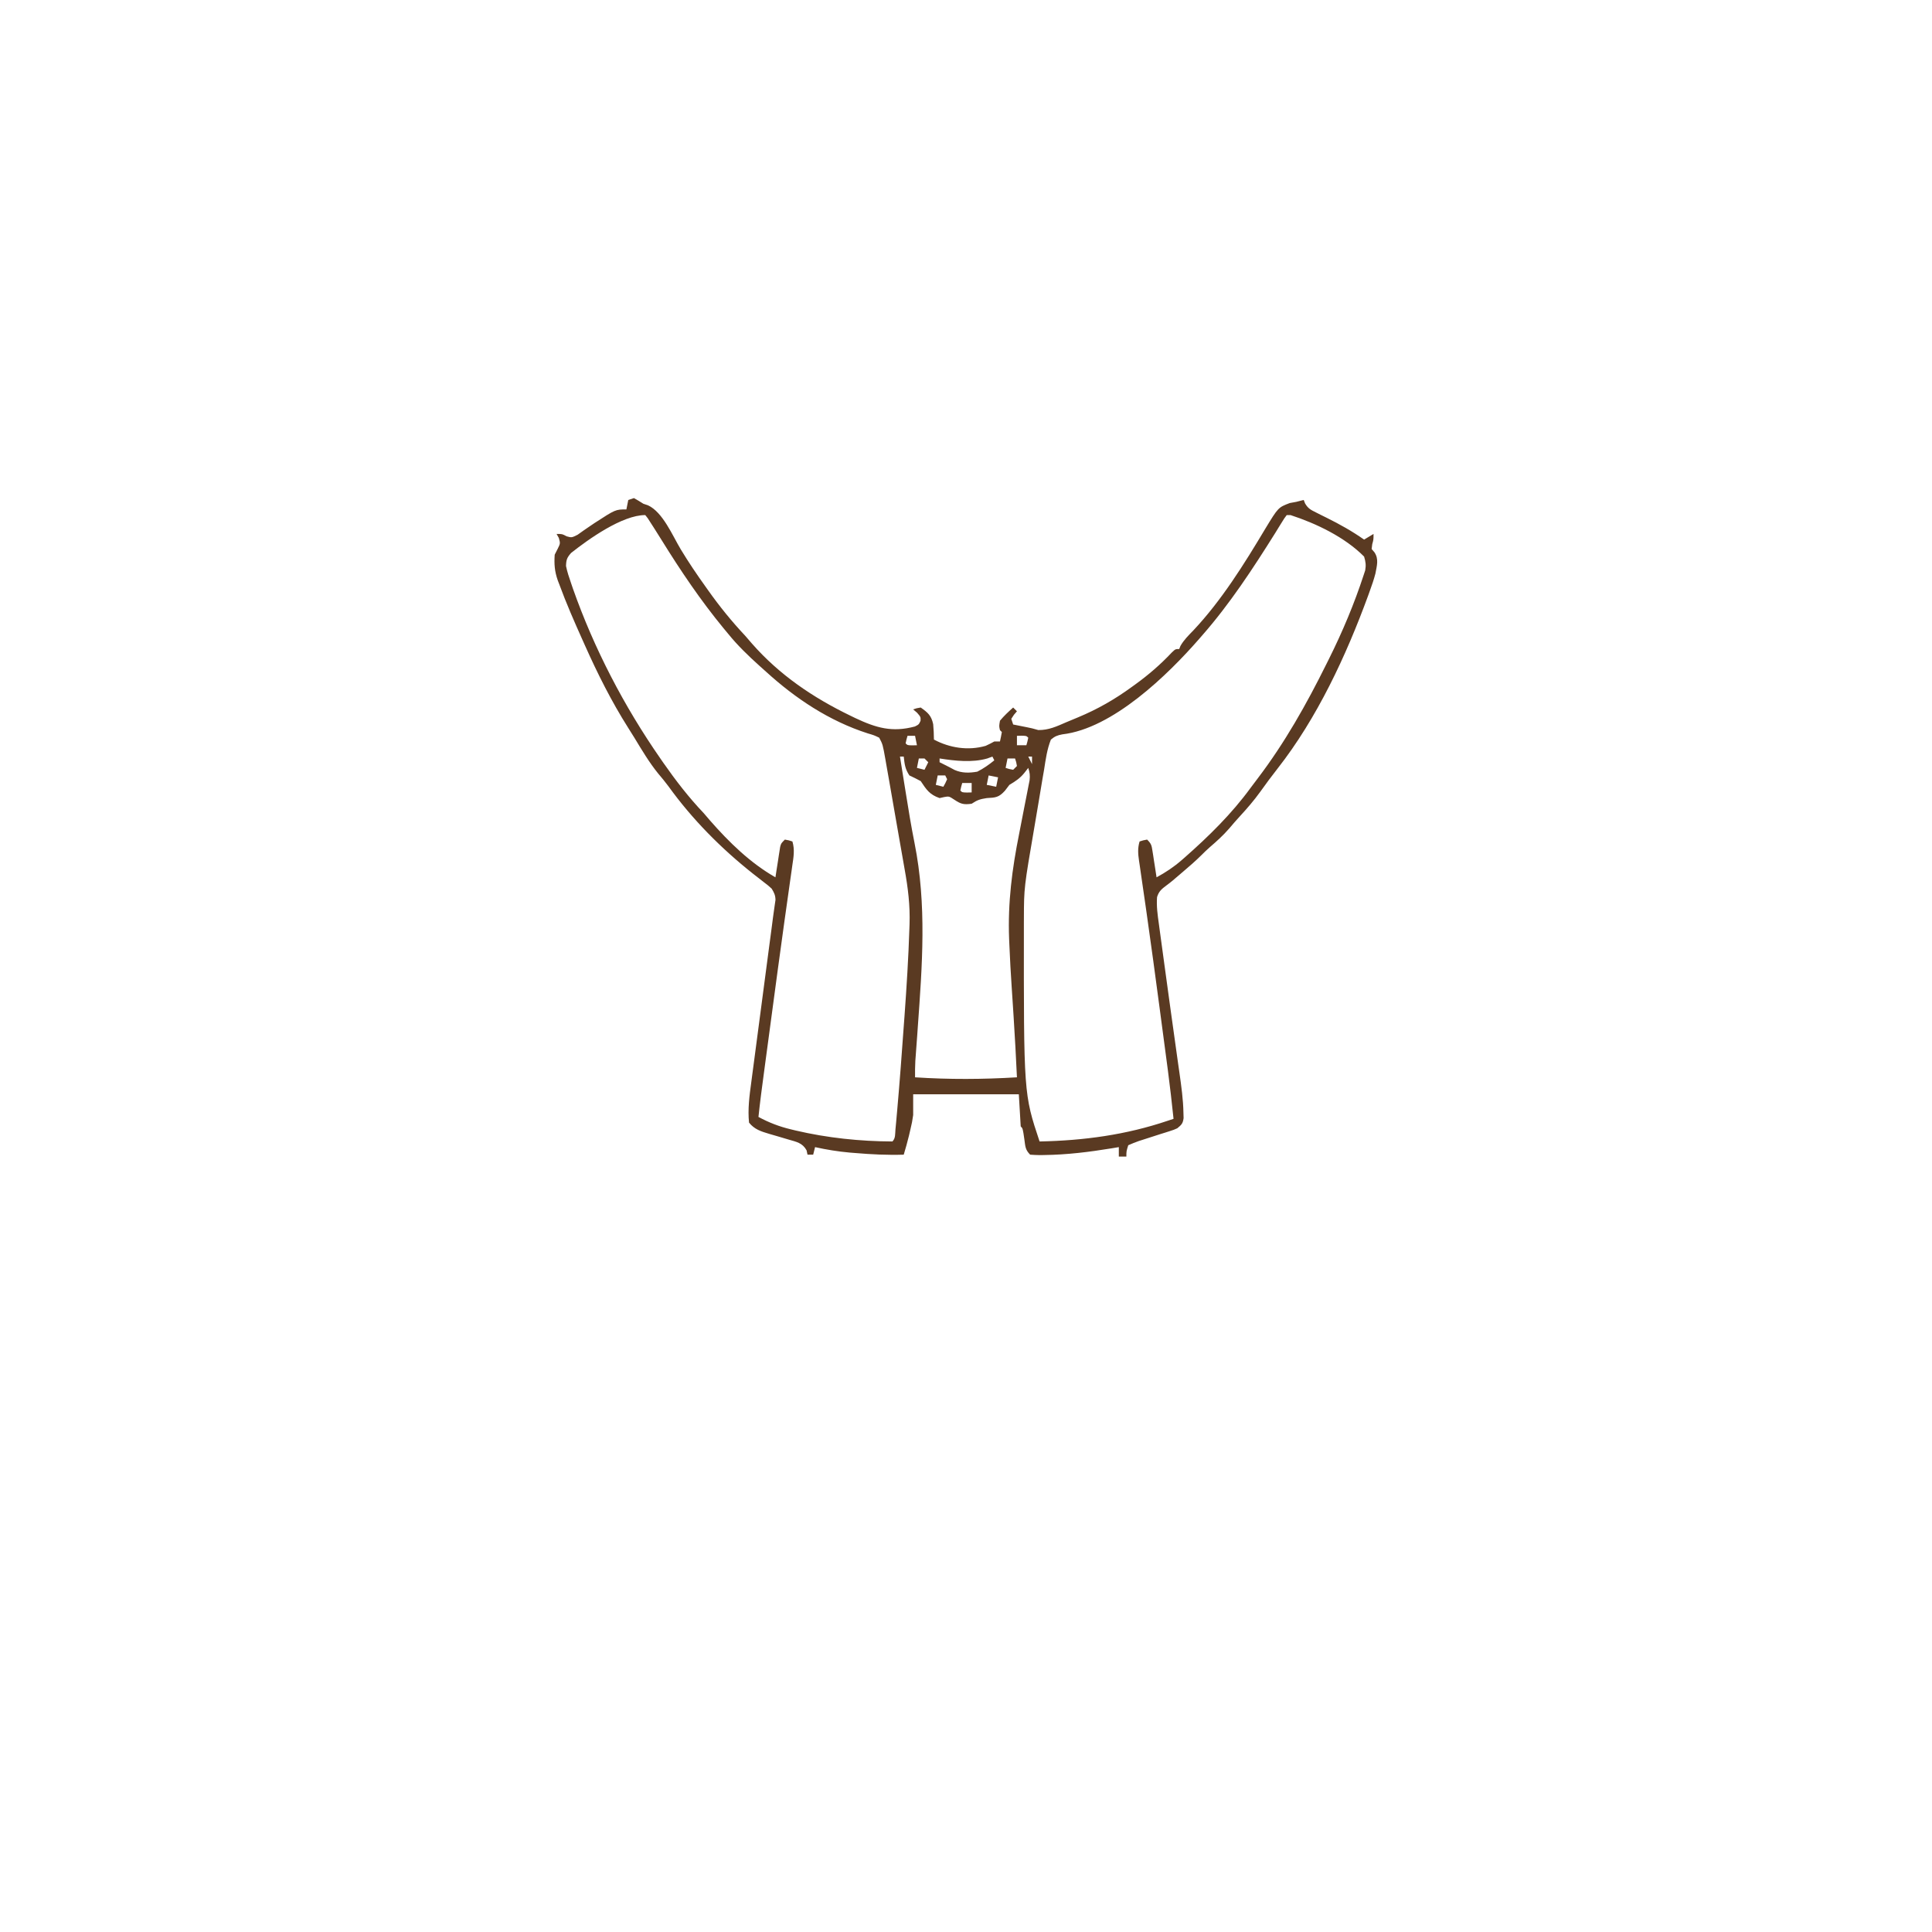
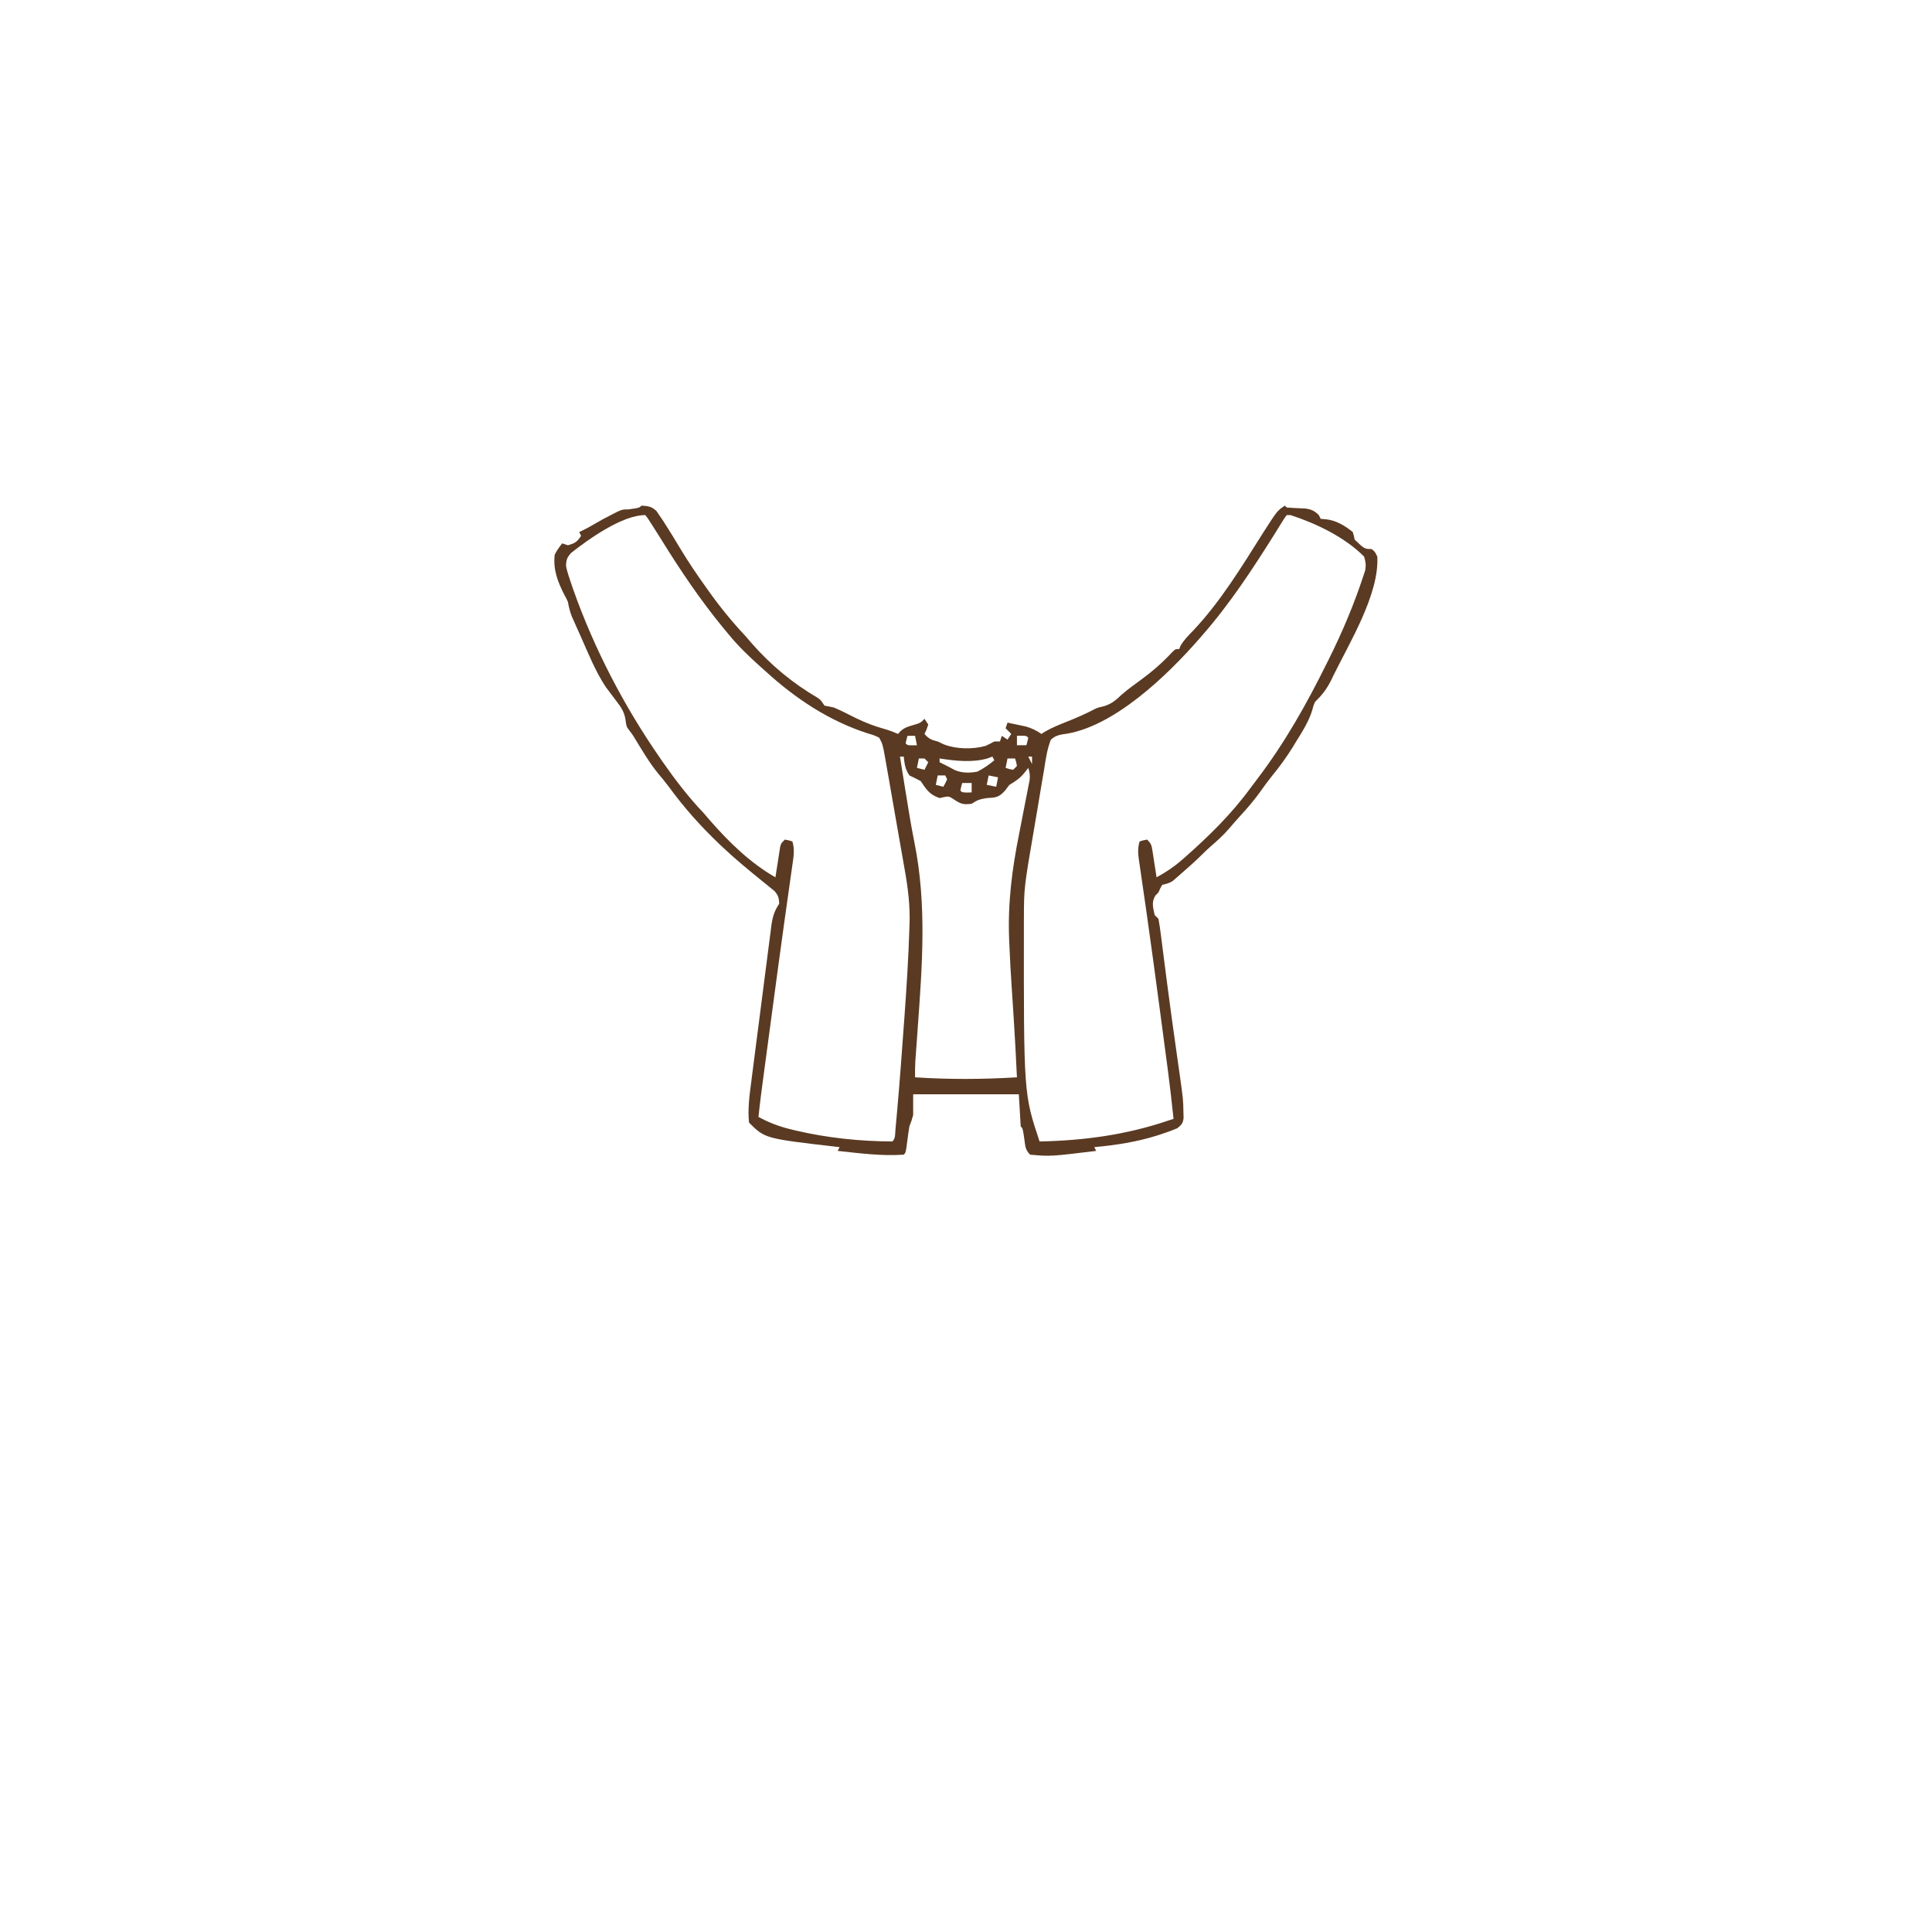
<svg xmlns="http://www.w3.org/2000/svg" viewBox="0 0 1024 1024" width="1024" height="1024">
-   <path fill="#5A3A22" d="M 336 264 C 337.7 264.94 339.37 265.95 341 267 C 341.8 267.27 342.61 267.54 343.44 267.82 C 351.34 271.45 356.48 283.98 360.86 291.24 C 364.97 298.03 369.37 304.55 374 311 C 374.21 311.3 374.21 311.3 375.3 312.83 C 381.39 321.43 387.78 329.31 395 337 C 396.19 338.37 397.38 339.74 398.56 341.12 C 413.12 357.7 430.9 369.75 450.69 379.31 C 451.55 379.73 452.42 380.15 453.32 380.59 C 464.43 385.83 472.9 388.28 484.93 385.05 C 487 384 487 384 487.91 382.03 C 488 380 488 380 486.06 377.75 C 485.38 377.17 484.7 376.6 484 376 C 485.8 375.36 485.8 375.36 488 375 C 491.79 377.68 493.63 379.26 494.61 383.85 C 494.85 386.58 494.99 389.26 495 392 C 503.44 396.45 513.09 397.96 522.41 395.32 C 523.98 394.62 525.5 393.82 527 393 C 527.99 393 528.98 393 530 393 C 530.38 391.34 530.71 389.68 531 388 C 530.67 387.67 530.34 387.34 530 387 C 529.5 384.88 529.5 384.88 530 382 C 532.13 379.43 534.51 377.21 537 375 C 537.66 375.66 538.32 376.32 539 377 C 538.48 377.6 537.97 378.2 537.44 378.81 C 536.96 379.53 536.49 380.26 536 381 C 536.33 381.99 536.66 382.98 537 384 C 539.45 384.51 541.9 385 544.36 385.47 C 547 386 547 386 550.31 386.94 C 555.78 387.03 560.09 385 565.05 382.84 C 567.13 381.94 569.22 381.09 571.32 380.23 C 581.73 375.9 590.9 370.65 600 364 C 600.58 363.58 601.15 363.17 601.75 362.74 C 608.79 357.64 615.11 352.18 621.07 345.84 C 623 344 623 344 625 344 C 625.22 343.46 625.44 342.92 625.66 342.36 C 627.46 339.19 629.92 336.79 632.44 334.19 C 647.47 318.23 659.42 298.99 670.63 280.24 C 677.49 268.95 677.49 268.95 683.62 266.62 C 684.74 266.42 685.85 266.21 687 266 C 687.8 265.79 688.61 265.59 689.44 265.38 C 689.7 265.31 689.7 265.31 691 265 C 691.24 265.61 691.48 266.21 691.72 266.84 C 693.31 269.52 694.69 270.21 697.47 271.59 C 698.37 272.04 699.27 272.5 700.2 272.97 C 701.15 273.43 702.09 273.9 703.06 274.38 C 710.04 277.85 716.62 281.51 723 286 C 724.65 285.01 726.3 284.02 728 283 C 728 286 728 286 727.31 288.44 C 727.21 289.28 727.11 290.13 727 291 C 727.5 291.58 727.99 292.15 728.5 292.75 C 730.9 296.36 729.75 299.88 729 304 C 728.19 307.11 727.16 310.11 726.06 313.12 C 725.91 313.55 725.91 313.55 725.13 315.72 C 713.48 347.55 698.13 380.58 677.12 407.38 C 673.97 411.42 670.9 415.5 667.94 419.69 C 664.62 424.29 661 428.49 657.15 432.66 C 655.21 434.77 653.35 436.93 651.5 439.12 C 648.34 442.76 644.86 445.91 641.21 449.04 C 639.64 450.43 638.13 451.88 636.66 453.36 C 633.59 456.41 630.36 459.2 627.06 462 C 626.47 462.51 625.87 463.02 625.26 463.54 C 624.67 464.04 624.08 464.54 623.47 465.06 C 622.9 465.56 622.32 466.06 621.72 466.57 C 620.6 467.5 619.44 468.41 618.26 469.28 C 615.74 471.16 614.17 472.43 613.26 475.49 C 612.9 480.34 613.55 484.87 614.22 489.67 C 614.29 490.19 614.29 490.19 614.65 492.86 C 615.11 496.3 615.59 499.74 616.06 503.19 C 616.38 505.57 616.71 507.95 617.03 510.33 C 618.01 517.56 619 524.78 620 532 C 620.15 533.1 620.3 534.2 620.46 535.34 C 621.68 544.09 622.89 552.85 624.13 561.61 C 624.25 562.45 624.37 563.29 624.49 564.16 C 624.71 565.7 624.93 567.24 625.15 568.78 C 626.14 575.78 627.13 582.8 627.25 589.88 C 627.28 590.78 627.3 591.68 627.33 592.62 C 626.93 595.54 626.23 596.14 624 598 C 622.13 598.84 622.13 598.84 620.05 599.5 C 619.28 599.75 618.52 600 617.73 600.25 C 616.93 600.5 616.13 600.75 615.31 601 C 612.2 601.99 609.1 602.99 606 604 C 605.23 604.25 604.46 604.49 603.67 604.74 C 601.74 605.4 599.87 606.19 598 607 C 597 610.19 597 610.19 597 613 C 595.68 613 594.36 613 593 613 C 593 611.35 593 609.7 593 608 C 591.77 608.2 590.54 608.41 589.27 608.62 C 577.28 610.59 565.53 612.04 553.38 612.19 C 552.67 612.2 551.97 612.21 551.25 612.23 C 549.5 612.23 547.75 612.12 546 612 C 543.38 609.38 543.45 607.57 542.94 603.94 C 542.1 598.1 542.1 598.1 541 597 C 540.67 591.39 540.34 585.78 540 580 C 521.52 580 503.04 580 484 580 C 484 583.63 484 587.26 484 591 C 483.41 594.89 483.41 594.89 482.62 598.25 C 482.35 599.42 482.08 600.6 481.8 601.8 C 480.94 605.23 480.04 608.62 479 612 C 470.36 612.27 461.86 611.86 453.25 611.12 C 452.29 611.05 451.34 610.97 450.35 610.89 C 444.13 610.33 438.1 609.35 432 608 C 431.67 609.32 431.34 610.64 431 612 C 430.01 612 429.02 612 428 612 C 427.84 611.24 427.67 610.47 427.5 609.69 C 425.29 605.72 422.14 605.22 418 604 C 415.99 603.41 413.97 602.81 411.96 602.21 C 410.55 601.78 409.14 601.37 407.72 600.98 C 403.35 599.68 399.87 598.61 397 595 C 396.27 587.92 397.22 580.73 398.18 573.71 C 398.3 572.75 398.43 571.79 398.56 570.8 C 398.97 567.65 399.39 564.51 399.81 561.37 C 400.1 559.16 400.39 556.96 400.68 554.75 C 401.43 548.97 402.2 543.19 402.97 537.41 C 403.9 530.4 404.82 523.38 405.74 516.36 C 406.46 510.9 407.18 505.44 407.9 499.98 C 408.04 498.98 408.17 497.97 408.31 496.93 C 408.56 495.07 408.8 493.21 409.05 491.34 C 409.27 489.69 409.48 488.04 409.69 486.38 C 409.9 484.76 410.13 483.14 410.37 481.52 C 410.48 480.73 410.59 479.94 410.71 479.12 C 410.81 478.42 410.92 477.73 411.02 477.01 C 410.99 474.51 410.3 473.11 409 471 C 407.07 469.25 407.07 469.25 404.69 467.44 C 403.78 466.73 402.88 466.02 401.94 465.29 C 400.97 464.54 400 463.78 399 463 C 382.08 449.56 366.93 434.28 354.29 416.75 C 352.56 414.4 350.69 412.17 348.81 409.94 C 344.01 404 340.15 397.46 336.19 390.94 C 335.12 389.2 334.03 387.47 332.94 385.75 C 324.12 371.82 316.71 357.04 310 342 C 309.61 341.14 309.23 340.28 308.83 339.39 C 304.42 329.55 300.08 319.69 296.38 309.56 C 296.13 308.91 295.88 308.25 295.62 307.58 C 293.95 302.83 293.67 298.96 294 294 C 294.54 292.95 295.07 291.9 295.62 290.81 C 297 288 297 288 296.19 285.12 C 295.8 284.42 295.4 283.72 295 283 C 298 283 298 283 300.28 284.25 C 303 285 303 285 306.13 283.44 C 307.28 282.64 308.43 281.83 309.56 281 C 310.8 280.15 312.03 279.31 313.27 278.47 C 313.89 278.05 314.51 277.63 315.15 277.2 C 326.25 270 326.25 270 332 270 C 332.33 268.35 332.66 266.7 333 265 C 333.99 264.67 334.98 264.34 336 264ZM 682 273 C 680.76 274.62 680.76 274.62 679.34 276.93 C 679.07 277.37 679.07 277.37 677.71 279.55 C 677.13 280.5 676.54 281.46 675.94 282.44 C 664.02 301.45 651.83 320.11 637 337 C 636.52 337.55 636.04 338.11 635.54 338.68 C 618.93 357.72 589.73 386.16 563.08 389.22 C 560.44 389.72 559.07 390.25 557 392 C 554.97 397.09 554.25 402.41 553.41 407.8 C 553.14 409.39 552.86 410.98 552.58 412.58 C 551.85 416.77 551.16 420.97 550.48 425.17 C 549.79 429.43 549.05 433.68 548.32 437.94 C 542.74 470.48 542.74 470.48 542.69 486.62 C 542.68 487.42 542.68 488.21 542.68 489.03 C 542.6 579.81 542.6 579.81 551 605 C 574.42 604.53 596.77 601.52 619 594 C 619.99 593.67 620.98 593.34 622 593 C 620.27 575.95 617.92 558.97 615.64 541.98 C 615.31 539.48 614.98 536.99 614.65 534.5 C 612.41 517.69 610.15 500.88 607.75 484.1 C 607.58 482.92 607.41 481.74 607.24 480.52 C 606.47 475.12 605.69 469.72 604.89 464.32 C 604.62 462.45 604.35 460.57 604.08 458.69 C 603.96 457.86 603.83 457.02 603.7 456.16 C 603.17 452.46 602.94 449.58 604 446 C 605.88 445.38 605.88 445.38 608 445 C 610.27 447.27 610.37 448.05 610.85 451.13 C 610.98 451.94 611.11 452.74 611.24 453.57 C 611.37 454.42 611.49 455.26 611.62 456.12 C 611.69 456.55 611.69 456.55 612.03 458.7 C 612.36 460.8 612.68 462.9 613 465 C 617.83 462.38 622.1 459.55 626.25 455.94 C 626.83 455.43 627.42 454.92 628.02 454.4 C 640.68 443.24 652.8 431.34 662.77 417.68 C 664.03 415.96 665.32 414.27 666.61 412.58 C 680.99 393.65 692.46 373.25 703 352 C 703.44 351.12 703.88 350.23 704.34 349.32 C 711.53 334.9 717.82 319.96 722.82 304.63 C 723.07 303.86 723.33 303.09 723.59 302.29 C 724.08 299.53 723.82 297.67 723 295 C 712.75 284.69 697.71 277.47 684 273 C 683.34 273 682.68 273 682 273ZM 302.69 293.08 C 300.51 295.56 300.1 296.68 300 300 C 300.64 303.13 301.64 306.11 302.69 309.12 C 303 310.04 303.31 310.95 303.63 311.88 C 314.82 343.68 330.77 374.34 350 402 C 350.51 402.73 351.02 403.47 351.54 404.23 C 358.18 413.73 365 422.59 373 431 C 374.13 432.31 375.26 433.62 376.38 434.94 C 386.4 446.39 397.69 457.41 411 465 C 411.19 463.72 411.39 462.45 411.59 461.13 C 411.85 459.46 412.11 457.79 412.38 456.12 C 412.5 455.28 412.63 454.44 412.76 453.57 C 412.89 452.77 413.02 451.96 413.15 451.13 C 413.26 450.39 413.38 449.65 413.5 448.88 C 414 447 414 447 416 445 C 418.13 445.38 418.13 445.38 420 446 C 421.3 450.37 420.61 454.23 419.95 458.66 C 419.83 459.57 419.7 460.47 419.57 461.4 C 419.29 463.41 419 465.41 418.71 467.42 C 417.9 473.07 417.11 478.72 416.32 484.38 C 416.14 485.64 415.97 486.9 415.78 488.19 C 413.41 505.14 411.14 522.1 408.87 539.05 C 408.25 543.68 407.63 548.3 407.01 552.92 C 406.54 556.44 406.07 559.96 405.59 563.47 C 405.37 565.12 405.15 566.77 404.93 568.42 C 403.87 576.27 402.82 584.12 402 592 C 407.63 595.02 412.92 597.07 419.12 598.56 C 419.99 598.77 420.85 598.98 421.74 599.2 C 438.5 603.12 455.79 604.93 473 605 C 474.71 603.29 474.4 601 474.61 598.65 C 474.72 597.45 474.84 596.26 474.95 595.02 C 475.07 593.66 475.19 592.3 475.31 590.94 C 475.37 590.24 475.44 589.55 475.5 588.83 C 476.88 573.36 478.01 557.87 479.12 542.38 C 479.21 541.19 479.3 540.01 479.39 538.79 C 480.52 523.2 481.5 507.62 482 492 C 482.01 491.64 482.01 491.64 482.08 489.82 C 482.41 479.91 481.25 470.58 479.5 460.88 C 479.23 459.35 478.97 457.82 478.7 456.3 C 478.13 453 477.55 449.7 476.96 446.4 C 476.1 441.58 475.26 436.76 474.43 431.94 C 473.72 427.82 473 423.71 472.28 419.59 C 471.93 417.58 471.58 415.57 471.23 413.55 C 470.74 410.72 470.24 407.9 469.73 405.07 C 469.59 404.22 469.44 403.38 469.29 402.51 C 467.87 394.55 467.87 394.55 466 391 C 463.3 389.7 463.3 389.7 459.88 388.69 C 439.54 382.15 421.68 370.29 406 356 C 404.83 354.95 403.66 353.9 402.48 352.85 C 396.6 347.55 390.99 342.16 386 336 C 385.14 334.96 384.27 333.92 383.41 332.88 C 371.32 318.19 360.73 302.48 350.72 286.33 C 349.81 284.89 348.91 283.44 348 282 C 347.47 281.16 346.94 280.32 346.39 279.45 C 345.86 278.63 345.33 277.8 344.78 276.95 C 344.3 276.19 343.81 275.44 343.31 274.66 C 342.88 274.11 342.45 273.56 342 273 C 329.75 273 311.87 285.82 302.69 293.08ZM 481 390 C 480.44 391.94 480.44 391.94 480 394 C 481 395 481 395 483.56 395.06 C 484.37 395.04 485.17 395.02 486 395 C 485.67 393.35 485.34 391.7 485 390 C 483.68 390 482.36 390 481 390ZM 539 390 C 539 391.65 539 393.3 539 395 C 540.65 395 542.3 395 544 395 C 544.56 393.06 544.56 393.06 545 391 C 544 390 544 390 541.44 389.94 C 540.63 389.96 539.83 389.98 539 390ZM 477 401 C 477.74 405.62 478.48 410.25 479.22 414.87 C 479.49 416.54 479.76 418.22 480.03 419.9 C 481.46 428.92 482.94 437.91 484.73 446.87 C 491.27 479.68 488.8 511.67 486.42 544.81 C 486.33 546.1 486.24 547.38 486.15 548.71 C 485.97 551.14 485.79 553.58 485.61 556.02 C 485.53 557.11 485.45 558.21 485.37 559.33 C 485.3 560.29 485.23 561.24 485.15 562.22 C 484.99 565.15 484.97 568.07 485 571 C 503.12 572.19 520.88 572.09 539 571 C 538.5 560.37 537.94 549.75 537.25 539.13 C 537.11 537.05 536.98 534.97 536.85 532.88 C 536.64 529.74 536.44 526.6 536.23 523.45 C 535.72 515.97 535.31 508.49 535 501 C 534.98 500.43 534.98 500.43 534.85 497.57 C 534.12 478.42 536.41 460.63 540.16 441.96 C 541.11 437.18 542.03 432.39 542.95 427.59 C 543.43 425.06 543.93 422.53 544.44 420.01 C 544.55 419.45 544.55 419.45 545.1 416.59 C 545.3 415.61 545.5 414.62 545.7 413.6 C 545.99 411.05 545.81 409.41 545 407 C 544.28 407.93 543.56 408.86 542.81 409.81 C 540.48 412.63 538.14 414.12 535 416 C 534.22 417.03 533.43 418.06 532.62 419.12 C 529.38 422.68 527.7 422.75 523 423 C 519.48 423.56 518.04 423.97 515 426 C 510.93 426.54 509.39 426.26 505.94 423.94 C 503 422 503 422 500.5 422.44 C 499.68 422.62 498.85 422.81 498 423 C 492.69 421.16 491.03 418.55 488 414 C 486.03 412.94 484.03 411.93 482 411 C 479.7 407.56 479.46 405.06 479 401 C 478.34 401 477.68 401 477 401ZM 545 401 C 545.66 402.32 546.32 403.64 547 405 C 547 403.68 547 402.36 547 401 C 546.34 401 545.68 401 545 401ZM 487 402 C 486.67 403.65 486.34 405.3 486 407 C 487.32 407.33 488.64 407.66 490 408 C 490.66 406.68 491.32 405.36 492 404 C 491.34 403.34 490.68 402.68 490 402 C 489.01 402 488.02 402 487 402ZM 526 401 C 525.11 401.33 524.23 401.66 523.31 402 C 515.25 404.31 506.18 403.28 498 402 C 498 402.66 498 403.32 498 404 C 498.91 404.45 499.81 404.91 500.75 405.38 C 502.49 406.24 504.22 407.12 505.91 408.07 C 509.86 409.83 513.79 409.73 518 409 C 521.29 407.33 524.14 405.32 527 403 C 526.67 402.34 526.34 401.68 526 401ZM 534 402 C 533.67 403.65 533.34 405.3 533 407 C 534.88 407.62 534.88 407.62 537 408 C 537.66 407.34 538.32 406.68 539 406 C 538.62 403.88 538.62 403.88 538 402 C 536.68 402 535.36 402 534 402ZM 497 411 C 496.67 412.65 496.34 414.3 496 416 C 497.32 416.33 498.64 416.66 500 417 C 501.06 415.12 501.06 415.12 502 413 C 501.67 412.34 501.34 411.68 501 411 C 499.68 411 498.36 411 497 411ZM 524 411 C 523.67 412.65 523.34 414.3 523 416 C 523.83 416.16 523.83 416.16 528 417 C 528.33 415.35 528.66 413.7 529 412 C 527.35 411.67 525.7 411.34 524 411ZM 510 415 C 509.44 416.94 509.44 416.94 509 419 C 510 420 510 420 512.56 420.06 C 513.37 420.04 514.17 420.02 515 420 C 515 418.35 515 416.7 515 415 C 513.35 415 511.7 415 510 415Z" />
+   <path fill="#5A3A22" d="M 340 268 C 343.47 268.2 345.4 268.42 347.95 270.87 C 348.52 271.72 349.1 272.56 349.69 273.44 C 350.36 274.43 351.04 275.42 351.73 276.44 C 354.87 281.31 357.87 286.27 360.86 291.24 C 364.97 298.03 369.37 304.55 374 311 C 374.21 311.3 374.21 311.3 375.3 312.83 C 381.39 321.43 387.78 329.31 395 337 C 396.19 338.37 397.38 339.74 398.56 341.12 C 408.63 352.58 420.14 362.13 433.33 369.82 C 435 371 435 371 437 374 C 438.67 374.34 440.33 374.67 442 375 C 445.95 376.69 449.77 378.67 453.61 380.59 C 458.6 383.02 463.5 384.9 468.85 386.39 C 471.31 387.09 473.65 387.98 476 389 C 476.4 388.54 476.8 388.07 477.21 387.6 C 479.28 385.75 480.91 385.2 483.56 384.44 C 487.79 383.21 487.79 383.21 490 381 C 490.33 381.5 490.33 381.5 492 384 C 491.12 386.69 491.12 386.69 490 389 C 492.24 391.58 493.73 392.22 497 393 C 498.09 393.52 499.19 394.03 500.31 394.56 C 507 397.11 515.55 397.25 522.42 395.32 C 523.98 394.62 525.5 393.82 527 393 C 527.99 393 528.98 393 530 393 C 530.33 392.01 530.66 391.02 531 390 C 531.99 390.66 532.98 391.32 534 392 C 534.33 391.5 534.33 391.5 536 389 C 535.01 388.01 534.02 387.02 533 386 C 533.33 385.01 533.66 384.02 534 383 C 536.06 383.43 538.13 383.87 540.19 384.31 C 541.34 384.56 542.48 384.8 543.67 385.05 C 546.89 385.97 549.23 387.14 552 389 C 552.65 388.58 553.31 388.15 553.98 387.71 C 557.64 385.64 561.4 384.11 565.31 382.56 C 570.41 380.53 575.36 378.4 580.21 375.83 C 582 375 582 375 585.5 374.19 C 589.5 372.83 591.4 371.09 594.44 368.25 C 597.76 365.33 601.31 362.79 604.88 360.19 C 610.87 355.79 616.11 351.23 621.18 345.77 C 623 344 623 344 625 344 C 625.22 343.46 625.44 342.92 625.66 342.36 C 627.46 339.19 629.92 336.79 632.44 334.19 C 646.99 318.75 658.2 300.25 669.48 282.37 C 676.98 270.68 676.98 270.68 681 268 C 681.33 268.33 681.66 268.66 682 269 C 685.27 269.25 688.53 269.38 691.8 269.52 C 695.17 270.03 696.58 270.66 699 273 C 699.33 273.66 699.66 274.32 700 275 C 700.97 275.08 701.94 275.17 702.94 275.25 C 708.22 275.85 712.93 278.67 717 282 C 717.61 284.03 717.61 284.03 718 286 C 723.23 291 723.23 291 727 291 C 728.75 292.44 728.75 292.44 730 295 C 731.13 314.79 715.24 340.7 706.75 358 C 706.55 358.41 706.55 358.41 705.54 360.52 C 703.21 365.17 700.79 368.37 697 372 C 696.1 374.04 696.1 374.04 695.62 376.06 C 693.79 382.29 690.4 387.51 687 393 C 686.71 393.47 686.71 393.47 685.27 395.86 C 681.86 401.38 678.15 406.46 674.03 411.47 C 671.94 414.08 670 416.77 668.06 419.5 C 664.7 424.17 661.06 428.44 657.15 432.66 C 655.21 434.77 653.35 436.93 651.5 439.12 C 648.34 442.76 644.86 445.91 641.21 449.04 C 639.65 450.43 638.14 451.87 636.67 453.35 C 633.54 456.46 630.27 459.36 626.94 462.25 C 626.33 462.79 625.71 463.33 625.08 463.89 C 624.49 464.41 623.89 464.92 623.28 465.45 C 622.74 465.92 622.21 466.38 621.66 466.86 C 619.8 468.14 618.17 468.47 616 469 C 614.94 470.81 614.94 470.81 614 473 C 613.44 473.58 612.89 474.15 612.31 474.75 C 610.21 478.35 611.16 480.98 612 485 C 612.66 485.66 613.32 486.32 614 487 C 614.53 489.85 614.95 492.65 615.3 495.53 C 615.35 495.97 615.35 495.97 615.64 498.19 C 616.02 501.11 616.38 504.02 616.75 506.94 C 617.14 509.99 617.54 513.04 617.93 516.09 C 618.21 518.2 618.48 520.31 618.75 522.42 C 620.31 534.46 622 546.48 623.7 558.51 C 623.95 560.28 624.2 562.04 624.45 563.81 C 624.67 565.4 624.9 566.99 625.13 568.57 C 627.13 582.79 627.13 582.79 627.25 589.88 C 627.28 590.78 627.3 591.68 627.33 592.62 C 626.93 595.53 626.21 596.13 624 598 C 621.29 599.12 618.66 600.1 615.88 601 C 615.48 601.13 615.48 601.13 613.47 601.79 C 602.58 605.24 591.36 606.97 580 608 C 580.33 608.66 580.66 609.32 581 610 C 556.79 612.95 556.79 612.95 546 612 C 543.38 609.38 543.45 607.57 542.94 603.94 C 542.1 598.1 542.1 598.1 541 597 C 540.67 591.39 540.34 585.78 540 580 C 521.52 580 503.04 580 484 580 C 484 583.63 484 587.26 484 591 C 483.07 594.23 483.07 594.23 482 597 C 481.6 599.43 481.24 601.87 480.94 604.31 C 480.11 610.89 480.11 610.89 479 612 C 467.32 612.81 455.59 611.25 444 610 C 444.33 609.34 444.66 608.68 445 608 C 444.69 607.97 444.69 607.97 443.13 607.79 C 405.44 603.44 405.44 603.44 397 595 C 396.25 587.92 397.22 580.68 398.15 573.65 C 398.27 572.68 398.39 571.71 398.52 570.71 C 398.92 567.55 399.33 564.39 399.74 561.23 C 400.02 559.01 400.31 556.8 400.59 554.58 C 401.19 549.96 401.79 545.34 402.39 540.72 C 403.16 534.8 403.92 528.88 404.67 522.96 C 405.25 518.39 405.84 513.83 406.44 509.26 C 406.72 507.08 407 504.9 407.28 502.71 C 407.66 499.66 408.06 496.62 408.47 493.57 C 408.58 492.67 408.69 491.77 408.8 490.85 C 409.44 486.16 410.3 482.99 413 479 C 412.88 476.01 412.49 474.57 410.54 472.3 C 409.91 471.79 409.28 471.28 408.62 470.75 C 407.9 470.15 407.18 469.56 406.44 468.95 C 405.63 468.3 404.83 467.66 404 467 C 396.83 461.17 389.71 455.35 383 449 C 382.38 448.41 381.76 447.82 381.12 447.22 C 371.17 437.73 362.43 427.9 354.34 416.8 C 352.58 414.44 350.7 412.19 348.81 409.94 C 343.94 403.93 340.07 397.26 336.05 390.66 C 335 389 335 389 333.23 386.73 C 332 385 332 385 331.56 381.62 C 330.92 377.5 329.47 375.22 327 372 C 325.68 370.26 324.37 368.5 323.06 366.75 C 322.41 365.9 321.77 365.05 321.1 364.17 C 315.57 355.81 311.81 346.32 307.75 337.19 C 307.48 336.59 307.48 336.59 306.11 333.55 C 305.59 332.39 305.08 331.23 304.55 330.04 C 304.08 329 303.62 327.96 303.14 326.89 C 302.09 324.23 301.49 321.8 301 319 C 300.13 317.08 300.13 317.08 299.12 315.25 C 295.56 308.34 293.1 301.85 294 294 C 295.13 291.71 296.39 290.01 298 288 C 298.99 288.33 299.98 288.66 301 289 C 304.75 287.9 305.77 287.34 308 284 C 307.67 283.34 307.34 282.68 307 282 C 307.89 281.57 308.77 281.13 309.69 280.69 C 311.6 279.71 313.49 278.7 315.32 277.59 C 318.21 275.88 321.13 274.33 324.12 272.81 C 325.16 272.28 326.19 271.75 327.26 271.21 C 330 270 330 270 333 270 C 338.81 269.19 338.81 269.19 340 268ZM 682 273 C 680.76 274.62 680.76 274.62 679.34 276.93 C 679.07 277.37 679.07 277.37 677.71 279.55 C 677.13 280.5 676.54 281.46 675.94 282.44 C 664.02 301.45 651.83 320.11 637 337 C 636.52 337.55 636.04 338.11 635.54 338.68 C 618.93 357.72 589.73 386.16 563.08 389.22 C 560.44 389.72 559.07 390.25 557 392 C 554.97 397.09 554.25 402.41 553.41 407.8 C 553.14 409.39 552.86 410.98 552.58 412.58 C 551.85 416.77 551.16 420.97 550.48 425.17 C 549.79 429.43 549.05 433.68 548.32 437.94 C 542.74 470.48 542.74 470.48 542.69 486.62 C 542.68 487.42 542.68 488.21 542.68 489.03 C 542.6 579.81 542.6 579.81 551 605 C 574.42 604.53 596.77 601.52 619 594 C 619.99 593.67 620.98 593.34 622 593 C 620.27 575.95 617.92 558.97 615.64 541.98 C 615.31 539.48 614.98 536.99 614.65 534.5 C 612.41 517.69 610.15 500.88 607.75 484.1 C 607.58 482.92 607.41 481.74 607.24 480.52 C 606.47 475.12 605.69 469.72 604.89 464.32 C 604.62 462.45 604.35 460.57 604.08 458.69 C 603.96 457.86 603.83 457.02 603.7 456.16 C 603.17 452.46 602.94 449.58 604 446 C 605.88 445.38 605.88 445.38 608 445 C 610.27 447.27 610.37 448.05 610.85 451.13 C 610.98 451.94 611.11 452.74 611.24 453.57 C 611.37 454.42 611.49 455.26 611.62 456.12 C 611.69 456.55 611.69 456.55 612.03 458.7 C 612.36 460.8 612.68 462.9 613 465 C 617.83 462.38 622.1 459.55 626.25 455.94 C 626.83 455.43 627.42 454.92 628.02 454.4 C 640.68 443.24 652.8 431.34 662.77 417.68 C 664.03 415.96 665.32 414.27 666.61 412.58 C 680.99 393.65 692.46 373.25 703 352 C 703.44 351.12 703.88 350.23 704.34 349.32 C 711.53 334.9 717.82 319.96 722.82 304.63 C 723.07 303.86 723.33 303.09 723.59 302.29 C 724.08 299.53 723.82 297.67 723 295 C 712.75 284.69 697.71 277.47 684 273 C 683.34 273 682.68 273 682 273ZM 302.69 293.08 C 300.51 295.56 300.1 296.68 300 300 C 300.64 303.13 301.64 306.11 302.69 309.12 C 303 310.04 303.31 310.95 303.63 311.88 C 314.82 343.68 330.77 374.34 350 402 C 350.51 402.73 351.02 403.47 351.54 404.23 C 358.18 413.73 365 422.59 373 431 C 374.13 432.31 375.26 433.62 376.38 434.94 C 386.4 446.39 397.69 457.41 411 465 C 411.19 463.72 411.39 462.45 411.59 461.13 C 411.85 459.46 412.11 457.79 412.38 456.12 C 412.5 455.28 412.63 454.44 412.76 453.57 C 412.89 452.77 413.02 451.96 413.15 451.13 C 413.26 450.39 413.38 449.65 413.5 448.88 C 414 447 414 447 416 445 C 418.13 445.38 418.13 445.38 420 446 C 421.3 450.37 420.61 454.23 419.95 458.66 C 419.83 459.57 419.7 460.47 419.57 461.4 C 419.29 463.41 419 465.41 418.71 467.42 C 417.9 473.07 417.11 478.72 416.32 484.38 C 416.14 485.64 415.97 486.9 415.78 488.19 C 413.41 505.14 411.14 522.1 408.87 539.05 C 408.25 543.68 407.63 548.3 407.01 552.92 C 406.54 556.44 406.07 559.96 405.59 563.47 C 405.37 565.12 405.15 566.77 404.93 568.42 C 403.87 576.27 402.82 584.12 402 592 C 407.63 595.02 412.92 597.07 419.12 598.56 C 419.99 598.77 420.85 598.98 421.74 599.2 C 438.5 603.12 455.79 604.93 473 605 C 474.71 603.29 474.4 601 474.61 598.65 C 474.72 597.45 474.84 596.26 474.95 595.02 C 475.07 593.66 475.19 592.3 475.31 590.94 C 475.37 590.24 475.44 589.55 475.5 588.83 C 476.88 573.36 478.01 557.87 479.12 542.38 C 479.21 541.19 479.3 540.01 479.39 538.79 C 480.52 523.2 481.5 507.62 482 492 C 482.01 491.64 482.01 491.64 482.08 489.82 C 482.41 479.91 481.25 470.58 479.5 460.88 C 479.23 459.35 478.97 457.82 478.7 456.3 C 478.13 453 477.55 449.7 476.96 446.4 C 476.1 441.58 475.26 436.76 474.43 431.94 C 473.72 427.82 473 423.71 472.28 419.59 C 471.93 417.58 471.58 415.57 471.23 413.55 C 470.74 410.72 470.24 407.9 469.73 405.07 C 469.59 404.22 469.44 403.38 469.29 402.51 C 467.87 394.55 467.87 394.55 466 391 C 463.3 389.7 463.3 389.7 459.88 388.69 C 439.54 382.15 421.68 370.29 406 356 C 404.83 354.95 403.66 353.9 402.48 352.85 C 396.6 347.55 390.99 342.16 386 336 C 385.14 334.96 384.27 333.92 383.41 332.88 C 371.32 318.19 360.73 302.48 350.72 286.33 C 349.81 284.89 348.91 283.44 348 282 C 347.47 281.16 346.94 280.32 346.39 279.45 C 345.86 278.63 345.33 277.8 344.78 276.95 C 344.3 276.19 343.81 275.44 343.31 274.66 C 342.88 274.11 342.45 273.56 342 273 C 329.75 273 311.87 285.82 302.69 293.08ZM 481 390 C 480.44 391.94 480.44 391.94 480 394 C 481 395 481 395 483.56 395.06 C 484.37 395.04 485.17 395.02 486 395 C 485.67 393.35 485.34 391.7 485 390 C 483.68 390 482.36 390 481 390ZM 539 390 C 539 391.65 539 393.3 539 395 C 540.65 395 542.3 395 544 395 C 544.56 393.06 544.56 393.06 545 391 C 544 390 544 390 541.44 389.94 C 540.63 389.96 539.83 389.98 539 390ZM 477 401 C 477.74 405.62 478.48 410.25 479.22 414.87 C 479.49 416.54 479.76 418.22 480.03 419.9 C 481.46 428.92 482.94 437.91 484.73 446.87 C 491.27 479.68 488.8 511.67 486.42 544.81 C 486.33 546.1 486.24 547.38 486.15 548.71 C 485.97 551.14 485.79 553.58 485.61 556.02 C 485.53 557.11 485.45 558.21 485.37 559.33 C 485.3 560.29 485.23 561.24 485.15 562.22 C 484.99 565.15 484.97 568.07 485 571 C 503.12 572.19 520.88 572.09 539 571 C 538.5 560.37 537.94 549.75 537.25 539.13 C 537.11 537.05 536.98 534.97 536.85 532.88 C 536.64 529.74 536.44 526.6 536.23 523.45 C 535.72 515.97 535.31 508.49 535 501 C 534.98 500.43 534.98 500.43 534.85 497.57 C 534.12 478.42 536.41 460.63 540.16 441.96 C 541.11 437.18 542.03 432.39 542.95 427.59 C 543.43 425.06 543.93 422.53 544.44 420.01 C 544.55 419.45 544.55 419.45 545.1 416.59 C 545.3 415.61 545.5 414.62 545.7 413.6 C 545.99 411.05 545.81 409.41 545 407 C 544.28 407.93 543.56 408.86 542.81 409.81 C 540.48 412.63 538.14 414.12 535 416 C 534.22 417.03 533.43 418.06 532.62 419.12 C 529.38 422.68 527.7 422.75 523 423 C 519.48 423.56 518.04 423.97 515 426 C 510.93 426.54 509.39 426.26 505.94 423.94 C 503 422 503 422 500.5 422.44 C 499.68 422.62 498.85 422.81 498 423 C 492.69 421.16 491.03 418.55 488 414 C 486.03 412.94 484.03 411.93 482 411 C 479.7 407.56 479.46 405.06 479 401 C 478.34 401 477.68 401 477 401ZM 545 401 C 545.66 402.32 546.32 403.64 547 405 C 547 403.68 547 402.36 547 401 C 546.34 401 545.68 401 545 401ZM 487 402 C 486.67 403.65 486.34 405.3 486 407 C 487.32 407.33 488.64 407.66 490 408 C 490.66 406.68 491.32 405.36 492 404 C 491.34 403.34 490.68 402.68 490 402 C 489.01 402 488.02 402 487 402ZM 526 401 C 525.11 401.33 524.23 401.66 523.31 402 C 515.25 404.31 506.18 403.28 498 402 C 498 402.66 498 403.32 498 404 C 498.91 404.45 499.81 404.91 500.75 405.38 C 502.49 406.24 504.22 407.12 505.91 408.07 C 509.86 409.83 513.79 409.73 518 409 C 521.29 407.33 524.14 405.32 527 403 C 526.67 402.34 526.34 401.68 526 401ZM 534 402 C 533.67 403.65 533.34 405.3 533 407 C 534.88 407.62 534.88 407.62 537 408 C 537.66 407.34 538.32 406.68 539 406 C 538.62 403.88 538.62 403.88 538 402 C 536.68 402 535.36 402 534 402ZM 497 411 C 496.67 412.65 496.34 414.3 496 416 C 497.32 416.33 498.64 416.66 500 417 C 501.06 415.12 501.06 415.12 502 413 C 501.67 412.34 501.34 411.68 501 411 C 499.68 411 498.36 411 497 411ZM 524 411 C 523.67 412.65 523.34 414.3 523 416 C 523.83 416.16 523.83 416.16 528 417 C 528.33 415.35 528.66 413.7 529 412 C 527.35 411.67 525.7 411.34 524 411ZM 510 415 C 509.44 416.94 509.44 416.94 509 419 C 510 420 510 420 512.56 420.06 C 513.37 420.04 514.17 420.02 515 420 C 515 418.35 515 416.7 515 415 C 513.35 415 511.7 415 510 415Z" />
</svg>
